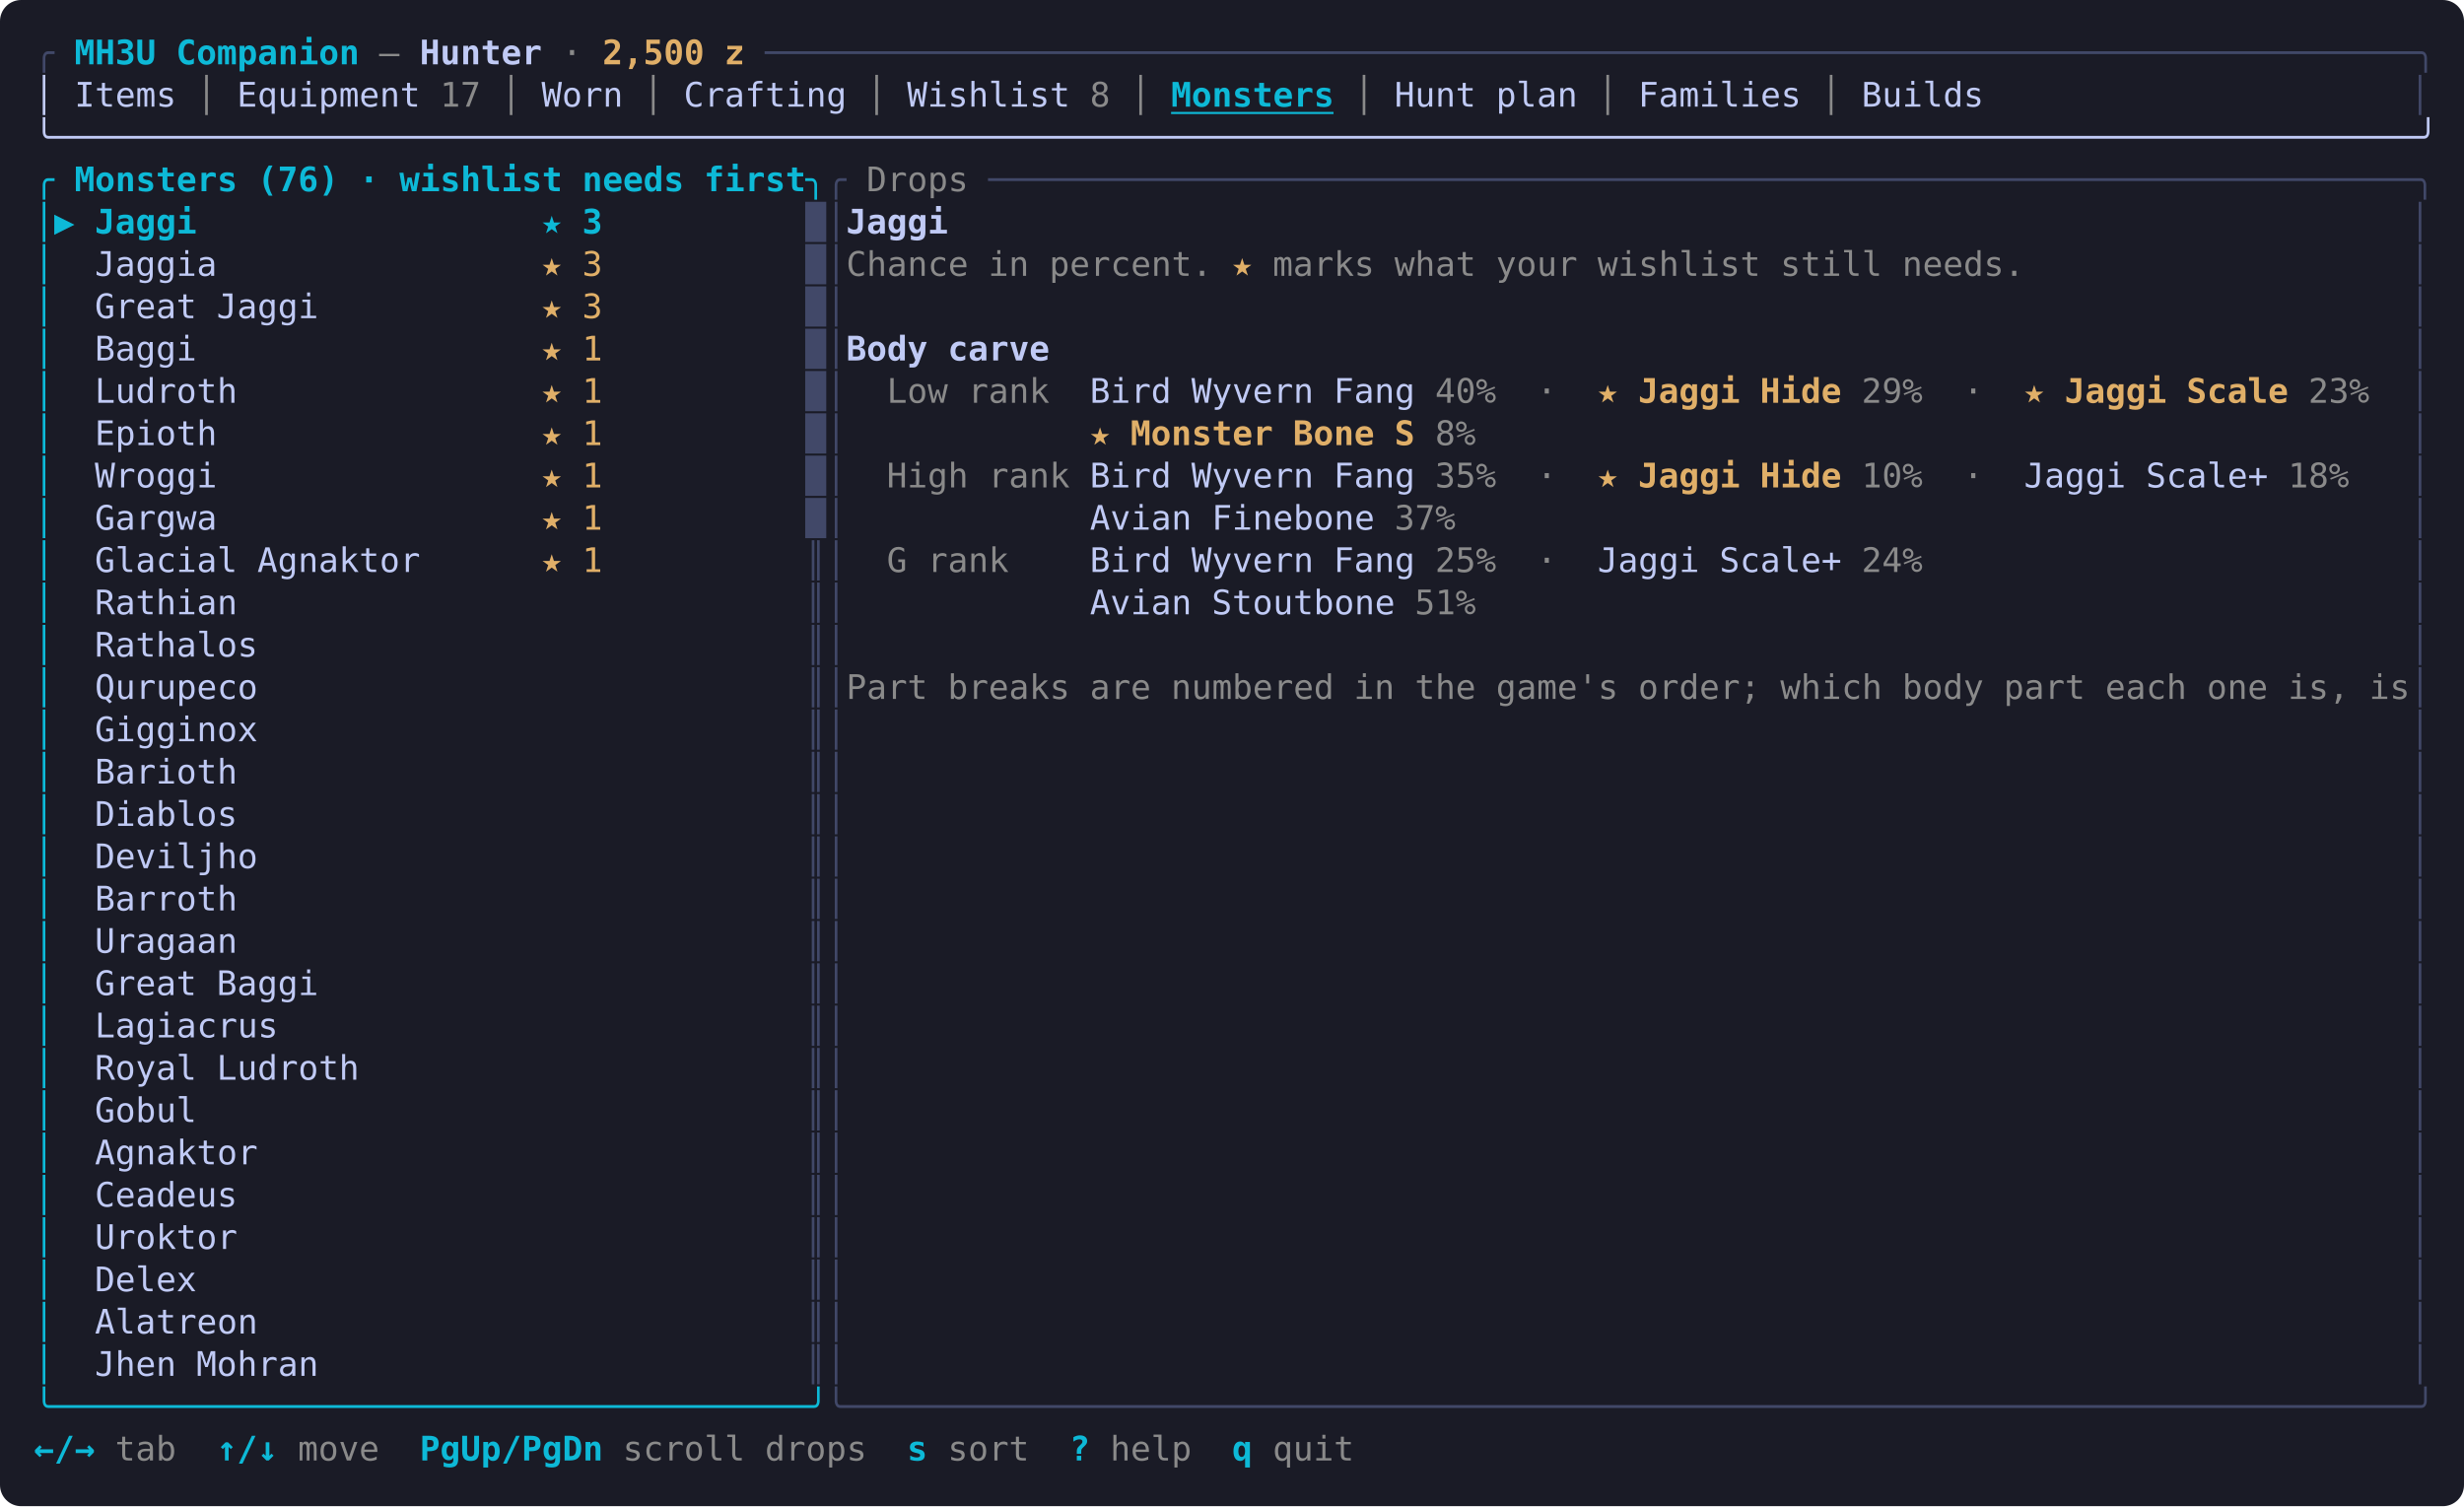
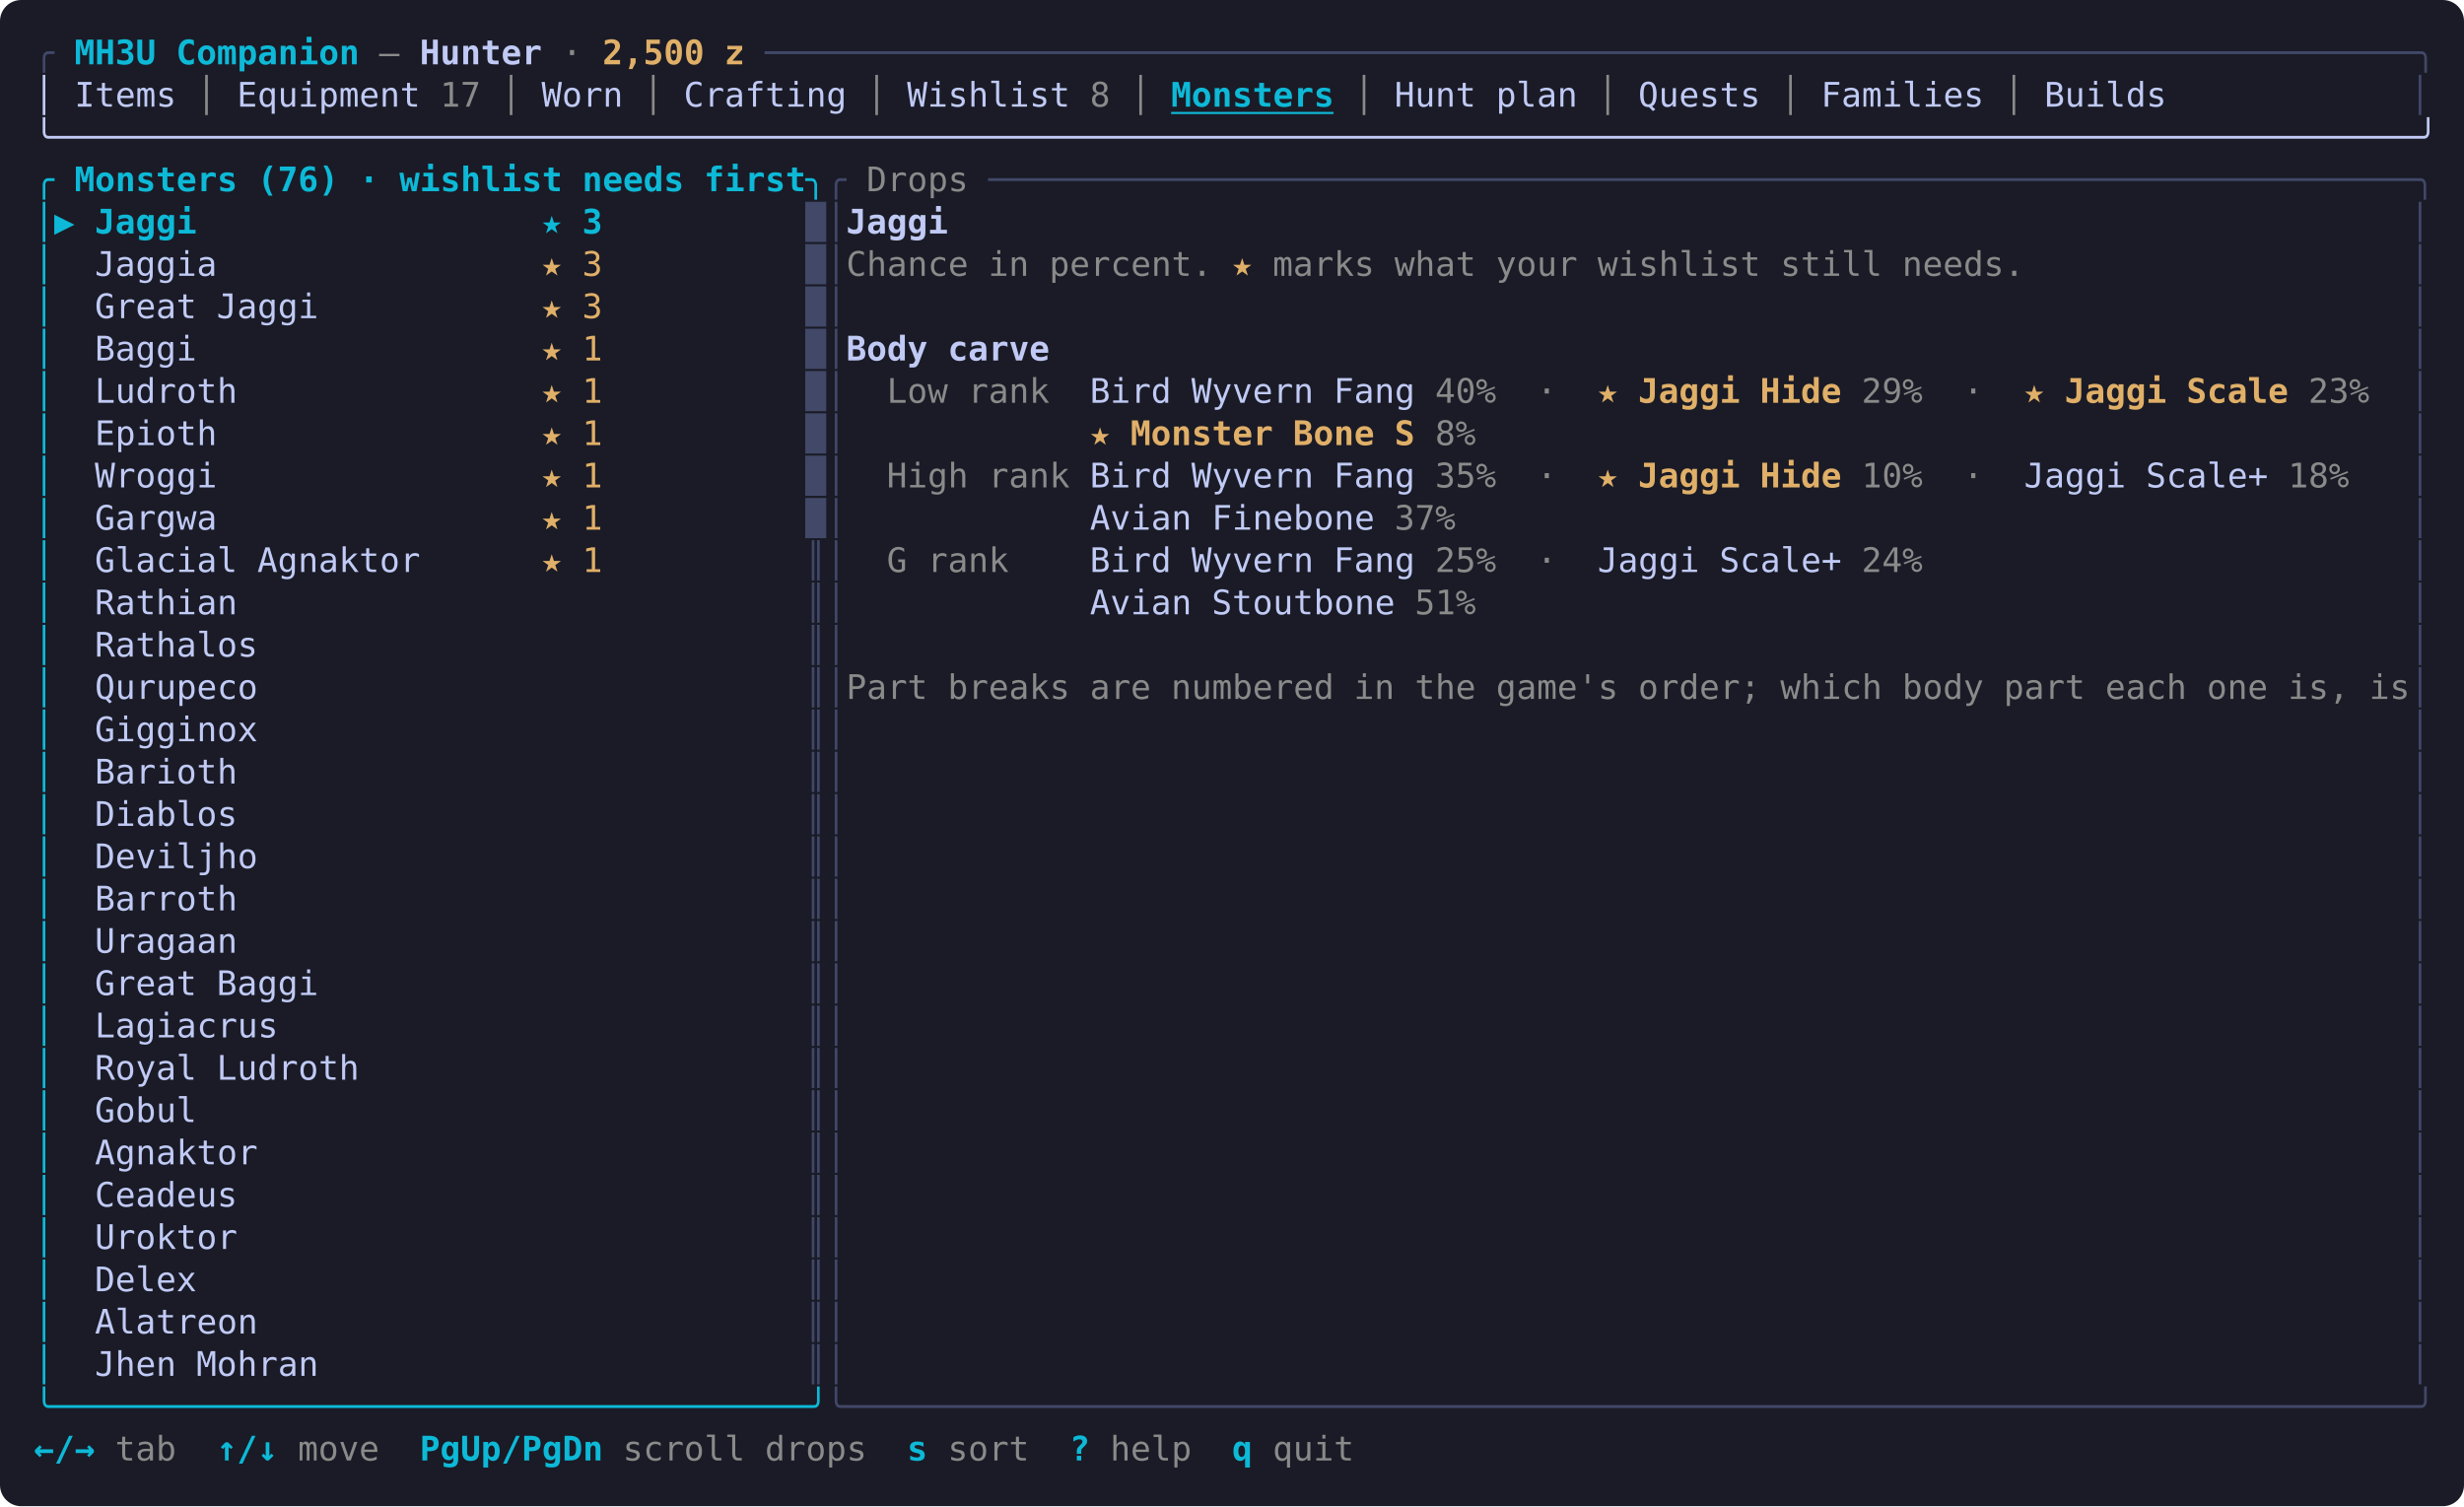
<svg xmlns="http://www.w3.org/2000/svg" width="1164.8" height="712" viewBox="0 0 1164.8 712" role="img">
  <rect width="100%" height="100%" rx="10" fill="#1a1b26" />
  <g font-family="'JetBrains Mono','JetBrainsMono Nerd Font','DejaVu Sans Mono',Menlo,Consolas,monospace" font-size="16">
    <text x="16.0" y="30.4" textLength="9.6" lengthAdjust="spacing" fill="#414868">╭</text>
    <text x="35.2" y="30.4" textLength="38.4" lengthAdjust="spacing" fill="#0db9d7" font-weight="bold">MH3U</text>
    <text x="83.2" y="30.4" textLength="86.4" lengthAdjust="spacing" fill="#0db9d7" font-weight="bold">Companion</text>
    <text x="179.2" y="30.4" textLength="9.6" lengthAdjust="spacing" fill="#8a8a8a">—</text>
    <text x="198.4" y="30.4" textLength="57.6" lengthAdjust="spacing" fill="#c0caf5" font-weight="bold">Hunter</text>
    <text x="265.6" y="30.4" textLength="9.6" lengthAdjust="spacing" fill="#8a8a8a">·</text>
    <text x="284.8" y="30.4" textLength="48.0" lengthAdjust="spacing" fill="#e0af68" font-weight="bold">2,500</text>
    <text x="342.4" y="30.4" textLength="9.6" lengthAdjust="spacing" fill="#e0af68" font-weight="bold">z</text>
    <text x="361.6" y="30.4" textLength="787.2" lengthAdjust="spacing" fill="#414868">─────────────────────────────────────────────────────────────────────────────────╮</text>
    <text x="16.0" y="50.4" textLength="9.6" lengthAdjust="spacing" fill="#c0caf5">│</text>
    <text x="35.2" y="50.4" textLength="48.0" lengthAdjust="spacing" fill="#c0caf5">Items</text>
    <text x="92.8" y="50.4" textLength="9.6" lengthAdjust="spacing" fill="#8a8a8a">│</text>
    <text x="112.0" y="50.4" textLength="86.4" lengthAdjust="spacing" fill="#c0caf5">Equipment</text>
    <text x="208.0" y="50.4" textLength="19.2" lengthAdjust="spacing" fill="#8a8a8a">17</text>
    <text x="236.8" y="50.4" textLength="9.6" lengthAdjust="spacing" fill="#8a8a8a">│</text>
    <text x="256.0" y="50.4" textLength="38.4" lengthAdjust="spacing" fill="#c0caf5">Worn</text>
    <text x="304.0" y="50.4" textLength="9.6" lengthAdjust="spacing" fill="#8a8a8a">│</text>
    <text x="323.2" y="50.4" textLength="76.8" lengthAdjust="spacing" fill="#c0caf5">Crafting</text>
    <text x="409.6" y="50.4" textLength="9.6" lengthAdjust="spacing" fill="#8a8a8a">│</text>
    <text x="428.8" y="50.4" textLength="76.8" lengthAdjust="spacing" fill="#c0caf5">Wishlist</text>
    <text x="515.2" y="50.4" textLength="9.6" lengthAdjust="spacing" fill="#8a8a8a">8</text>
    <text x="534.4" y="50.4" textLength="9.6" lengthAdjust="spacing" fill="#8a8a8a">│</text>
    <text x="553.6" y="50.4" textLength="76.8" lengthAdjust="spacing" fill="#0db9d7" font-weight="bold">Monsters</text>
    <line x1="553.6" y1="53.4" x2="630.4" y2="53.4" stroke="#0db9d7" stroke-width="1" />
    <text x="640.0" y="50.4" textLength="9.6" lengthAdjust="spacing" fill="#8a8a8a">│</text>
    <text x="659.2" y="50.4" textLength="38.4" lengthAdjust="spacing" fill="#c0caf5">Hunt</text>
    <text x="707.2" y="50.4" textLength="38.4" lengthAdjust="spacing" fill="#c0caf5">plan</text>
    <text x="755.2" y="50.4" textLength="9.6" lengthAdjust="spacing" fill="#8a8a8a">│</text>
-     <text x="774.4" y="50.4" textLength="76.8" lengthAdjust="spacing" fill="#c0caf5">Families</text>
-     <text x="860.8" y="50.4" textLength="9.6" lengthAdjust="spacing" fill="#8a8a8a">│</text>
-     <text x="880.0" y="50.4" textLength="57.6" lengthAdjust="spacing" fill="#c0caf5">Builds</text>
+     <text x="774.4" y="50.4" textLength="57.6" lengthAdjust="spacing" fill="#c0caf5">Quests</text>
+     <text x="841.6" y="50.4" textLength="9.6" lengthAdjust="spacing" fill="#8a8a8a">│</text>
+     <text x="860.8" y="50.4" textLength="76.8" lengthAdjust="spacing" fill="#c0caf5">Families</text>
+     <text x="947.2" y="50.4" textLength="9.6" lengthAdjust="spacing" fill="#8a8a8a">│</text>
+     <text x="966.4" y="50.4" textLength="57.6" lengthAdjust="spacing" fill="#c0caf5">Builds</text>
    <text x="1139.2" y="50.4" textLength="9.6" lengthAdjust="spacing" fill="#414868">│</text>
    <text x="16.0" y="70.4" textLength="1132.8" lengthAdjust="spacing" fill="#c0caf5">╰────────────────────────────────────────────────────────────────────────────────────────────────────────────────────╯</text>
    <text x="16.0" y="90.4" textLength="9.6" lengthAdjust="spacing" fill="#0db9d7">╭</text>
    <text x="35.2" y="90.4" textLength="76.8" lengthAdjust="spacing" fill="#0db9d7" font-weight="bold">Monsters</text>
    <text x="121.6" y="90.4" textLength="38.4" lengthAdjust="spacing" fill="#0db9d7" font-weight="bold">(76)</text>
    <text x="169.6" y="90.4" textLength="9.6" lengthAdjust="spacing" fill="#0db9d7" font-weight="bold">·</text>
    <text x="188.8" y="90.4" textLength="76.8" lengthAdjust="spacing" fill="#0db9d7" font-weight="bold">wishlist</text>
    <text x="275.2" y="90.4" textLength="48.0" lengthAdjust="spacing" fill="#0db9d7" font-weight="bold">needs</text>
    <text x="332.8" y="90.4" textLength="48.0" lengthAdjust="spacing" fill="#0db9d7" font-weight="bold">first</text>
    <text x="380.8" y="90.4" textLength="9.6" lengthAdjust="spacing" fill="#0db9d7">╮</text>
    <text x="390.4" y="90.4" textLength="9.6" lengthAdjust="spacing" fill="#414868">╭</text>
    <text x="409.6" y="90.4" textLength="48.0" lengthAdjust="spacing" fill="#8a8a8a">Drops</text>
    <text x="467.2" y="90.4" textLength="681.6" lengthAdjust="spacing" fill="#414868">──────────────────────────────────────────────────────────────────────╮</text>
    <text x="16.0" y="110.4" textLength="9.6" lengthAdjust="spacing" fill="#0db9d7">│</text>
    <text x="25.6" y="110.4" textLength="9.6" lengthAdjust="spacing" fill="#0db9d7" font-weight="bold">▶︎</text>
    <text x="44.8" y="110.4" textLength="48.0" lengthAdjust="spacing" fill="#0db9d7" font-weight="bold">Jaggi</text>
    <text x="256.0" y="110.4" textLength="9.6" lengthAdjust="spacing" fill="#0db9d7" font-weight="bold">★︎</text>
    <text x="275.2" y="110.4" textLength="9.6" lengthAdjust="spacing" fill="#0db9d7" font-weight="bold">3</text>
    <text x="380.8" y="110.4" textLength="19.2" lengthAdjust="spacing" fill="#414868">█│</text>
    <text x="400.0" y="110.4" textLength="48.0" lengthAdjust="spacing" fill="#c0caf5" font-weight="bold">Jaggi</text>
    <text x="1139.2" y="110.4" textLength="9.6" lengthAdjust="spacing" fill="#414868">│</text>
    <text x="16.0" y="130.4" textLength="9.6" lengthAdjust="spacing" fill="#0db9d7">│</text>
    <text x="44.8" y="130.4" textLength="57.6" lengthAdjust="spacing" fill="#c0caf5">Jaggia</text>
    <text x="256.0" y="130.4" textLength="9.6" lengthAdjust="spacing" fill="#e0af68">★︎</text>
    <text x="275.2" y="130.4" textLength="9.6" lengthAdjust="spacing" fill="#e0af68">3</text>
    <text x="380.8" y="130.4" textLength="19.2" lengthAdjust="spacing" fill="#414868">█│</text>
    <text x="400.0" y="130.4" textLength="57.6" lengthAdjust="spacing" fill="#8a8a8a">Chance</text>
    <text x="467.2" y="130.4" textLength="19.2" lengthAdjust="spacing" fill="#8a8a8a">in</text>
    <text x="496.0" y="130.4" textLength="76.8" lengthAdjust="spacing" fill="#8a8a8a">percent.</text>
    <text x="582.4" y="130.4" textLength="9.6" lengthAdjust="spacing" fill="#e0af68">★︎</text>
    <text x="601.6" y="130.4" textLength="48.0" lengthAdjust="spacing" fill="#8a8a8a">marks</text>
    <text x="659.2" y="130.4" textLength="38.4" lengthAdjust="spacing" fill="#8a8a8a">what</text>
    <text x="707.2" y="130.4" textLength="38.4" lengthAdjust="spacing" fill="#8a8a8a">your</text>
    <text x="755.2" y="130.4" textLength="76.8" lengthAdjust="spacing" fill="#8a8a8a">wishlist</text>
    <text x="841.6" y="130.4" textLength="48.0" lengthAdjust="spacing" fill="#8a8a8a">still</text>
    <text x="899.2" y="130.4" textLength="57.6" lengthAdjust="spacing" fill="#8a8a8a">needs.</text>
    <text x="1139.2" y="130.4" textLength="9.6" lengthAdjust="spacing" fill="#414868">│</text>
    <text x="16.0" y="150.4" textLength="9.6" lengthAdjust="spacing" fill="#0db9d7">│</text>
    <text x="44.8" y="150.4" textLength="48.0" lengthAdjust="spacing" fill="#c0caf5">Great</text>
    <text x="102.4" y="150.4" textLength="48.0" lengthAdjust="spacing" fill="#c0caf5">Jaggi</text>
    <text x="256.0" y="150.4" textLength="9.6" lengthAdjust="spacing" fill="#e0af68">★︎</text>
    <text x="275.2" y="150.4" textLength="9.6" lengthAdjust="spacing" fill="#e0af68">3</text>
    <text x="380.8" y="150.4" textLength="19.2" lengthAdjust="spacing" fill="#414868">█│</text>
    <text x="1139.2" y="150.4" textLength="9.6" lengthAdjust="spacing" fill="#414868">│</text>
    <text x="16.0" y="170.4" textLength="9.6" lengthAdjust="spacing" fill="#0db9d7">│</text>
    <text x="44.8" y="170.4" textLength="48.0" lengthAdjust="spacing" fill="#c0caf5">Baggi</text>
    <text x="256.0" y="170.4" textLength="9.6" lengthAdjust="spacing" fill="#e0af68">★︎</text>
    <text x="275.2" y="170.4" textLength="9.6" lengthAdjust="spacing" fill="#e0af68">1</text>
    <text x="380.8" y="170.4" textLength="19.2" lengthAdjust="spacing" fill="#414868">█│</text>
    <text x="400.0" y="170.4" textLength="38.4" lengthAdjust="spacing" fill="#c0caf5" font-weight="bold">Body</text>
    <text x="448.0" y="170.4" textLength="48.0" lengthAdjust="spacing" fill="#c0caf5" font-weight="bold">carve</text>
    <text x="1139.2" y="170.4" textLength="9.6" lengthAdjust="spacing" fill="#414868">│</text>
    <text x="16.0" y="190.4" textLength="9.6" lengthAdjust="spacing" fill="#0db9d7">│</text>
    <text x="44.8" y="190.4" textLength="67.2" lengthAdjust="spacing" fill="#c0caf5">Ludroth</text>
    <text x="256.0" y="190.4" textLength="9.6" lengthAdjust="spacing" fill="#e0af68">★︎</text>
    <text x="275.2" y="190.4" textLength="9.6" lengthAdjust="spacing" fill="#e0af68">1</text>
    <text x="380.8" y="190.4" textLength="19.2" lengthAdjust="spacing" fill="#414868">█│</text>
    <text x="419.2" y="190.4" textLength="28.8" lengthAdjust="spacing" fill="#8a8a8a">Low</text>
    <text x="457.6" y="190.4" textLength="38.4" lengthAdjust="spacing" fill="#8a8a8a">rank</text>
    <text x="515.2" y="190.4" textLength="38.4" lengthAdjust="spacing" fill="#c0caf5">Bird</text>
    <text x="563.2" y="190.4" textLength="57.6" lengthAdjust="spacing" fill="#c0caf5">Wyvern</text>
    <text x="630.4" y="190.4" textLength="38.4" lengthAdjust="spacing" fill="#c0caf5">Fang</text>
    <text x="678.4" y="190.4" textLength="28.8" lengthAdjust="spacing" fill="#8a8a8a">40%</text>
    <text x="726.4" y="190.4" textLength="9.6" lengthAdjust="spacing" fill="#8a8a8a">·</text>
    <text x="755.2" y="190.4" textLength="9.6" lengthAdjust="spacing" fill="#e0af68" font-weight="bold">★︎</text>
    <text x="774.4" y="190.4" textLength="48.0" lengthAdjust="spacing" fill="#e0af68" font-weight="bold">Jaggi</text>
    <text x="832.0" y="190.4" textLength="38.4" lengthAdjust="spacing" fill="#e0af68" font-weight="bold">Hide</text>
    <text x="880.0" y="190.4" textLength="28.8" lengthAdjust="spacing" fill="#8a8a8a">29%</text>
    <text x="928.0" y="190.4" textLength="9.6" lengthAdjust="spacing" fill="#8a8a8a">·</text>
    <text x="956.8" y="190.4" textLength="9.6" lengthAdjust="spacing" fill="#e0af68" font-weight="bold">★︎</text>
    <text x="976.0" y="190.4" textLength="48.0" lengthAdjust="spacing" fill="#e0af68" font-weight="bold">Jaggi</text>
    <text x="1033.6" y="190.4" textLength="48.0" lengthAdjust="spacing" fill="#e0af68" font-weight="bold">Scale</text>
    <text x="1091.2" y="190.4" textLength="28.8" lengthAdjust="spacing" fill="#8a8a8a">23%</text>
    <text x="1139.2" y="190.4" textLength="9.6" lengthAdjust="spacing" fill="#414868">│</text>
    <text x="16.0" y="210.4" textLength="9.6" lengthAdjust="spacing" fill="#0db9d7">│</text>
    <text x="44.8" y="210.4" textLength="57.6" lengthAdjust="spacing" fill="#c0caf5">Epioth</text>
    <text x="256.0" y="210.4" textLength="9.6" lengthAdjust="spacing" fill="#e0af68">★︎</text>
    <text x="275.2" y="210.4" textLength="9.6" lengthAdjust="spacing" fill="#e0af68">1</text>
    <text x="380.8" y="210.4" textLength="19.2" lengthAdjust="spacing" fill="#414868">█│</text>
    <text x="515.2" y="210.4" textLength="9.6" lengthAdjust="spacing" fill="#e0af68" font-weight="bold">★︎</text>
    <text x="534.4" y="210.4" textLength="67.2" lengthAdjust="spacing" fill="#e0af68" font-weight="bold">Monster</text>
    <text x="611.2" y="210.4" textLength="38.4" lengthAdjust="spacing" fill="#e0af68" font-weight="bold">Bone</text>
    <text x="659.2" y="210.4" textLength="9.6" lengthAdjust="spacing" fill="#e0af68" font-weight="bold">S</text>
    <text x="678.4" y="210.4" textLength="19.2" lengthAdjust="spacing" fill="#8a8a8a">8%</text>
    <text x="1139.2" y="210.4" textLength="9.6" lengthAdjust="spacing" fill="#414868">│</text>
    <text x="16.0" y="230.4" textLength="9.6" lengthAdjust="spacing" fill="#0db9d7">│</text>
    <text x="44.8" y="230.4" textLength="57.6" lengthAdjust="spacing" fill="#c0caf5">Wroggi</text>
    <text x="256.0" y="230.4" textLength="9.6" lengthAdjust="spacing" fill="#e0af68">★︎</text>
    <text x="275.2" y="230.4" textLength="9.6" lengthAdjust="spacing" fill="#e0af68">1</text>
    <text x="380.8" y="230.4" textLength="19.2" lengthAdjust="spacing" fill="#414868">█│</text>
    <text x="419.2" y="230.4" textLength="38.4" lengthAdjust="spacing" fill="#8a8a8a">High</text>
    <text x="467.2" y="230.4" textLength="38.4" lengthAdjust="spacing" fill="#8a8a8a">rank</text>
    <text x="515.2" y="230.4" textLength="38.4" lengthAdjust="spacing" fill="#c0caf5">Bird</text>
    <text x="563.2" y="230.4" textLength="57.6" lengthAdjust="spacing" fill="#c0caf5">Wyvern</text>
    <text x="630.4" y="230.4" textLength="38.4" lengthAdjust="spacing" fill="#c0caf5">Fang</text>
    <text x="678.4" y="230.4" textLength="28.8" lengthAdjust="spacing" fill="#8a8a8a">35%</text>
    <text x="726.4" y="230.4" textLength="9.6" lengthAdjust="spacing" fill="#8a8a8a">·</text>
    <text x="755.2" y="230.4" textLength="9.6" lengthAdjust="spacing" fill="#e0af68" font-weight="bold">★︎</text>
    <text x="774.4" y="230.4" textLength="48.0" lengthAdjust="spacing" fill="#e0af68" font-weight="bold">Jaggi</text>
    <text x="832.0" y="230.4" textLength="38.4" lengthAdjust="spacing" fill="#e0af68" font-weight="bold">Hide</text>
    <text x="880.0" y="230.4" textLength="28.8" lengthAdjust="spacing" fill="#8a8a8a">10%</text>
    <text x="928.0" y="230.4" textLength="9.6" lengthAdjust="spacing" fill="#8a8a8a">·</text>
    <text x="956.8" y="230.4" textLength="48.0" lengthAdjust="spacing" fill="#c0caf5">Jaggi</text>
    <text x="1014.4" y="230.4" textLength="57.6" lengthAdjust="spacing" fill="#c0caf5">Scale+</text>
    <text x="1081.6" y="230.4" textLength="28.8" lengthAdjust="spacing" fill="#8a8a8a">18%</text>
    <text x="1139.2" y="230.4" textLength="9.6" lengthAdjust="spacing" fill="#414868">│</text>
    <text x="16.0" y="250.4" textLength="9.6" lengthAdjust="spacing" fill="#0db9d7">│</text>
    <text x="44.8" y="250.4" textLength="57.6" lengthAdjust="spacing" fill="#c0caf5">Gargwa</text>
    <text x="256.0" y="250.4" textLength="9.6" lengthAdjust="spacing" fill="#e0af68">★︎</text>
    <text x="275.2" y="250.4" textLength="9.6" lengthAdjust="spacing" fill="#e0af68">1</text>
    <text x="380.8" y="250.4" textLength="19.2" lengthAdjust="spacing" fill="#414868">█│</text>
    <text x="515.2" y="250.4" textLength="48.0" lengthAdjust="spacing" fill="#c0caf5">Avian</text>
    <text x="572.8" y="250.4" textLength="76.8" lengthAdjust="spacing" fill="#c0caf5">Finebone</text>
    <text x="659.2" y="250.4" textLength="28.8" lengthAdjust="spacing" fill="#8a8a8a">37%</text>
    <text x="1139.2" y="250.4" textLength="9.6" lengthAdjust="spacing" fill="#414868">│</text>
    <text x="16.0" y="270.4" textLength="9.6" lengthAdjust="spacing" fill="#0db9d7">│</text>
    <text x="44.8" y="270.4" textLength="67.2" lengthAdjust="spacing" fill="#c0caf5">Glacial</text>
    <text x="121.6" y="270.4" textLength="76.8" lengthAdjust="spacing" fill="#c0caf5">Agnaktor</text>
    <text x="256.0" y="270.4" textLength="9.6" lengthAdjust="spacing" fill="#e0af68">★︎</text>
    <text x="275.2" y="270.4" textLength="9.6" lengthAdjust="spacing" fill="#e0af68">1</text>
    <text x="380.8" y="270.4" textLength="19.2" lengthAdjust="spacing" fill="#414868">║│</text>
    <text x="419.2" y="270.4" textLength="9.6" lengthAdjust="spacing" fill="#8a8a8a">G</text>
    <text x="438.4" y="270.4" textLength="38.4" lengthAdjust="spacing" fill="#8a8a8a">rank</text>
    <text x="515.2" y="270.4" textLength="38.4" lengthAdjust="spacing" fill="#c0caf5">Bird</text>
    <text x="563.2" y="270.4" textLength="57.6" lengthAdjust="spacing" fill="#c0caf5">Wyvern</text>
    <text x="630.4" y="270.4" textLength="38.4" lengthAdjust="spacing" fill="#c0caf5">Fang</text>
    <text x="678.4" y="270.4" textLength="28.8" lengthAdjust="spacing" fill="#8a8a8a">25%</text>
    <text x="726.4" y="270.4" textLength="9.6" lengthAdjust="spacing" fill="#8a8a8a">·</text>
    <text x="755.2" y="270.4" textLength="48.0" lengthAdjust="spacing" fill="#c0caf5">Jaggi</text>
    <text x="812.8" y="270.4" textLength="57.6" lengthAdjust="spacing" fill="#c0caf5">Scale+</text>
    <text x="880.0" y="270.4" textLength="28.8" lengthAdjust="spacing" fill="#8a8a8a">24%</text>
    <text x="1139.2" y="270.4" textLength="9.6" lengthAdjust="spacing" fill="#414868">│</text>
    <text x="16.0" y="290.4" textLength="9.6" lengthAdjust="spacing" fill="#0db9d7">│</text>
    <text x="44.8" y="290.4" textLength="67.2" lengthAdjust="spacing" fill="#c0caf5">Rathian</text>
    <text x="380.8" y="290.4" textLength="19.2" lengthAdjust="spacing" fill="#414868">║│</text>
    <text x="515.2" y="290.4" textLength="48.0" lengthAdjust="spacing" fill="#c0caf5">Avian</text>
    <text x="572.8" y="290.4" textLength="86.4" lengthAdjust="spacing" fill="#c0caf5">Stoutbone</text>
    <text x="668.8" y="290.4" textLength="28.8" lengthAdjust="spacing" fill="#8a8a8a">51%</text>
    <text x="1139.2" y="290.4" textLength="9.6" lengthAdjust="spacing" fill="#414868">│</text>
    <text x="16.0" y="310.4" textLength="9.6" lengthAdjust="spacing" fill="#0db9d7">│</text>
    <text x="44.8" y="310.4" textLength="76.8" lengthAdjust="spacing" fill="#c0caf5">Rathalos</text>
    <text x="380.8" y="310.4" textLength="19.2" lengthAdjust="spacing" fill="#414868">║│</text>
    <text x="1139.2" y="310.4" textLength="9.6" lengthAdjust="spacing" fill="#414868">│</text>
    <text x="16.0" y="330.4" textLength="9.6" lengthAdjust="spacing" fill="#0db9d7">│</text>
    <text x="44.8" y="330.4" textLength="76.8" lengthAdjust="spacing" fill="#c0caf5">Qurupeco</text>
    <text x="380.8" y="330.4" textLength="19.2" lengthAdjust="spacing" fill="#414868">║│</text>
    <text x="400.0" y="330.4" textLength="38.4" lengthAdjust="spacing" fill="#8a8a8a">Part</text>
    <text x="448.0" y="330.4" textLength="57.6" lengthAdjust="spacing" fill="#8a8a8a">breaks</text>
    <text x="515.2" y="330.4" textLength="28.8" lengthAdjust="spacing" fill="#8a8a8a">are</text>
    <text x="553.6" y="330.4" textLength="76.8" lengthAdjust="spacing" fill="#8a8a8a">numbered</text>
    <text x="640.0" y="330.4" textLength="19.2" lengthAdjust="spacing" fill="#8a8a8a">in</text>
    <text x="668.8" y="330.4" textLength="28.8" lengthAdjust="spacing" fill="#8a8a8a">the</text>
    <text x="707.2" y="330.4" textLength="57.6" lengthAdjust="spacing" fill="#8a8a8a">game's</text>
    <text x="774.4" y="330.4" textLength="57.6" lengthAdjust="spacing" fill="#8a8a8a">order;</text>
    <text x="841.6" y="330.4" textLength="48.0" lengthAdjust="spacing" fill="#8a8a8a">which</text>
    <text x="899.2" y="330.4" textLength="38.4" lengthAdjust="spacing" fill="#8a8a8a">body</text>
    <text x="947.2" y="330.4" textLength="38.4" lengthAdjust="spacing" fill="#8a8a8a">part</text>
    <text x="995.2" y="330.4" textLength="38.4" lengthAdjust="spacing" fill="#8a8a8a">each</text>
    <text x="1043.2" y="330.4" textLength="28.8" lengthAdjust="spacing" fill="#8a8a8a">one</text>
    <text x="1081.6" y="330.4" textLength="28.8" lengthAdjust="spacing" fill="#8a8a8a">is,</text>
    <text x="1120.0" y="330.4" textLength="19.2" lengthAdjust="spacing" fill="#8a8a8a">is</text>
    <text x="1139.2" y="330.4" textLength="9.6" lengthAdjust="spacing" fill="#414868">│</text>
    <text x="16.0" y="350.4" textLength="9.6" lengthAdjust="spacing" fill="#0db9d7">│</text>
    <text x="44.8" y="350.4" textLength="76.8" lengthAdjust="spacing" fill="#c0caf5">Gigginox</text>
    <text x="380.8" y="350.4" textLength="19.2" lengthAdjust="spacing" fill="#414868">║│</text>
    <text x="1139.2" y="350.4" textLength="9.6" lengthAdjust="spacing" fill="#414868">│</text>
    <text x="16.0" y="370.4" textLength="9.6" lengthAdjust="spacing" fill="#0db9d7">│</text>
    <text x="44.8" y="370.4" textLength="67.2" lengthAdjust="spacing" fill="#c0caf5">Barioth</text>
    <text x="380.8" y="370.4" textLength="19.2" lengthAdjust="spacing" fill="#414868">║│</text>
    <text x="1139.2" y="370.4" textLength="9.6" lengthAdjust="spacing" fill="#414868">│</text>
    <text x="16.0" y="390.4" textLength="9.6" lengthAdjust="spacing" fill="#0db9d7">│</text>
    <text x="44.8" y="390.4" textLength="67.2" lengthAdjust="spacing" fill="#c0caf5">Diablos</text>
    <text x="380.8" y="390.4" textLength="19.2" lengthAdjust="spacing" fill="#414868">║│</text>
    <text x="1139.2" y="390.4" textLength="9.6" lengthAdjust="spacing" fill="#414868">│</text>
    <text x="16.0" y="410.4" textLength="9.6" lengthAdjust="spacing" fill="#0db9d7">│</text>
    <text x="44.8" y="410.4" textLength="76.8" lengthAdjust="spacing" fill="#c0caf5">Deviljho</text>
    <text x="380.8" y="410.4" textLength="19.2" lengthAdjust="spacing" fill="#414868">║│</text>
    <text x="1139.2" y="410.4" textLength="9.6" lengthAdjust="spacing" fill="#414868">│</text>
    <text x="16.0" y="430.4" textLength="9.6" lengthAdjust="spacing" fill="#0db9d7">│</text>
    <text x="44.8" y="430.4" textLength="67.2" lengthAdjust="spacing" fill="#c0caf5">Barroth</text>
    <text x="380.8" y="430.4" textLength="19.2" lengthAdjust="spacing" fill="#414868">║│</text>
    <text x="1139.2" y="430.4" textLength="9.6" lengthAdjust="spacing" fill="#414868">│</text>
    <text x="16.0" y="450.4" textLength="9.6" lengthAdjust="spacing" fill="#0db9d7">│</text>
    <text x="44.8" y="450.4" textLength="67.2" lengthAdjust="spacing" fill="#c0caf5">Uragaan</text>
    <text x="380.8" y="450.4" textLength="19.2" lengthAdjust="spacing" fill="#414868">║│</text>
    <text x="1139.2" y="450.4" textLength="9.6" lengthAdjust="spacing" fill="#414868">│</text>
    <text x="16.0" y="470.4" textLength="9.6" lengthAdjust="spacing" fill="#0db9d7">│</text>
    <text x="44.8" y="470.4" textLength="48.0" lengthAdjust="spacing" fill="#c0caf5">Great</text>
    <text x="102.4" y="470.4" textLength="48.0" lengthAdjust="spacing" fill="#c0caf5">Baggi</text>
    <text x="380.8" y="470.4" textLength="19.2" lengthAdjust="spacing" fill="#414868">║│</text>
    <text x="1139.2" y="470.4" textLength="9.6" lengthAdjust="spacing" fill="#414868">│</text>
    <text x="16.0" y="490.4" textLength="9.6" lengthAdjust="spacing" fill="#0db9d7">│</text>
    <text x="44.8" y="490.4" textLength="86.4" lengthAdjust="spacing" fill="#c0caf5">Lagiacrus</text>
    <text x="380.8" y="490.4" textLength="19.2" lengthAdjust="spacing" fill="#414868">║│</text>
    <text x="1139.2" y="490.4" textLength="9.6" lengthAdjust="spacing" fill="#414868">│</text>
    <text x="16.0" y="510.4" textLength="9.6" lengthAdjust="spacing" fill="#0db9d7">│</text>
    <text x="44.8" y="510.4" textLength="48.0" lengthAdjust="spacing" fill="#c0caf5">Royal</text>
    <text x="102.4" y="510.4" textLength="67.2" lengthAdjust="spacing" fill="#c0caf5">Ludroth</text>
    <text x="380.8" y="510.4" textLength="19.2" lengthAdjust="spacing" fill="#414868">║│</text>
    <text x="1139.2" y="510.4" textLength="9.6" lengthAdjust="spacing" fill="#414868">│</text>
    <text x="16.0" y="530.4" textLength="9.6" lengthAdjust="spacing" fill="#0db9d7">│</text>
    <text x="44.8" y="530.4" textLength="48.0" lengthAdjust="spacing" fill="#c0caf5">Gobul</text>
    <text x="380.8" y="530.4" textLength="19.2" lengthAdjust="spacing" fill="#414868">║│</text>
    <text x="1139.2" y="530.4" textLength="9.6" lengthAdjust="spacing" fill="#414868">│</text>
    <text x="16.0" y="550.4" textLength="9.6" lengthAdjust="spacing" fill="#0db9d7">│</text>
    <text x="44.8" y="550.4" textLength="76.8" lengthAdjust="spacing" fill="#c0caf5">Agnaktor</text>
    <text x="380.8" y="550.4" textLength="19.2" lengthAdjust="spacing" fill="#414868">║│</text>
    <text x="1139.2" y="550.4" textLength="9.6" lengthAdjust="spacing" fill="#414868">│</text>
    <text x="16.0" y="570.4" textLength="9.6" lengthAdjust="spacing" fill="#0db9d7">│</text>
    <text x="44.8" y="570.4" textLength="67.2" lengthAdjust="spacing" fill="#c0caf5">Ceadeus</text>
    <text x="380.8" y="570.4" textLength="19.2" lengthAdjust="spacing" fill="#414868">║│</text>
    <text x="1139.2" y="570.4" textLength="9.6" lengthAdjust="spacing" fill="#414868">│</text>
    <text x="16.0" y="590.4" textLength="9.6" lengthAdjust="spacing" fill="#0db9d7">│</text>
    <text x="44.8" y="590.4" textLength="67.2" lengthAdjust="spacing" fill="#c0caf5">Uroktor</text>
    <text x="380.8" y="590.4" textLength="19.2" lengthAdjust="spacing" fill="#414868">║│</text>
    <text x="1139.2" y="590.4" textLength="9.6" lengthAdjust="spacing" fill="#414868">│</text>
    <text x="16.0" y="610.4" textLength="9.6" lengthAdjust="spacing" fill="#0db9d7">│</text>
    <text x="44.8" y="610.4" textLength="48.0" lengthAdjust="spacing" fill="#c0caf5">Delex</text>
    <text x="380.8" y="610.4" textLength="19.2" lengthAdjust="spacing" fill="#414868">║│</text>
    <text x="1139.2" y="610.4" textLength="9.6" lengthAdjust="spacing" fill="#414868">│</text>
    <text x="16.0" y="630.4" textLength="9.6" lengthAdjust="spacing" fill="#0db9d7">│</text>
    <text x="44.8" y="630.4" textLength="76.8" lengthAdjust="spacing" fill="#c0caf5">Alatreon</text>
    <text x="380.8" y="630.4" textLength="19.2" lengthAdjust="spacing" fill="#414868">║│</text>
    <text x="1139.2" y="630.4" textLength="9.6" lengthAdjust="spacing" fill="#414868">│</text>
    <text x="16.0" y="650.4" textLength="9.6" lengthAdjust="spacing" fill="#0db9d7">│</text>
    <text x="44.8" y="650.4" textLength="38.4" lengthAdjust="spacing" fill="#c0caf5">Jhen</text>
    <text x="92.8" y="650.4" textLength="57.6" lengthAdjust="spacing" fill="#c0caf5">Mohran</text>
    <text x="380.8" y="650.4" textLength="19.2" lengthAdjust="spacing" fill="#414868">║│</text>
    <text x="1139.2" y="650.4" textLength="9.6" lengthAdjust="spacing" fill="#414868">│</text>
    <text x="16.0" y="670.4" textLength="374.4" lengthAdjust="spacing" fill="#0db9d7">╰─────────────────────────────────────╯</text>
    <text x="390.4" y="670.4" textLength="758.4" lengthAdjust="spacing" fill="#414868">╰─────────────────────────────────────────────────────────────────────────────╯</text>
    <text x="16.0" y="690.4" textLength="28.8" lengthAdjust="spacing" fill="#0db9d7" font-weight="bold">←/→</text>
    <text x="54.4" y="690.4" textLength="28.8" lengthAdjust="spacing" fill="#8a8a8a">tab</text>
    <text x="102.4" y="690.4" textLength="28.8" lengthAdjust="spacing" fill="#0db9d7" font-weight="bold">↑/↓</text>
    <text x="140.8" y="690.4" textLength="38.4" lengthAdjust="spacing" fill="#8a8a8a">move</text>
    <text x="198.4" y="690.4" textLength="86.4" lengthAdjust="spacing" fill="#0db9d7" font-weight="bold">PgUp/PgDn</text>
    <text x="294.4" y="690.4" textLength="57.6" lengthAdjust="spacing" fill="#8a8a8a">scroll</text>
    <text x="361.6" y="690.4" textLength="48.0" lengthAdjust="spacing" fill="#8a8a8a">drops</text>
    <text x="428.8" y="690.4" textLength="9.6" lengthAdjust="spacing" fill="#0db9d7" font-weight="bold">s</text>
    <text x="448.0" y="690.4" textLength="38.4" lengthAdjust="spacing" fill="#8a8a8a">sort</text>
    <text x="505.6" y="690.4" textLength="9.6" lengthAdjust="spacing" fill="#0db9d7" font-weight="bold">?</text>
    <text x="524.8" y="690.4" textLength="38.4" lengthAdjust="spacing" fill="#8a8a8a">help</text>
    <text x="582.4" y="690.4" textLength="9.6" lengthAdjust="spacing" fill="#0db9d7" font-weight="bold">q</text>
    <text x="601.6" y="690.4" textLength="38.4" lengthAdjust="spacing" fill="#8a8a8a">quit</text>
  </g>
</svg>
